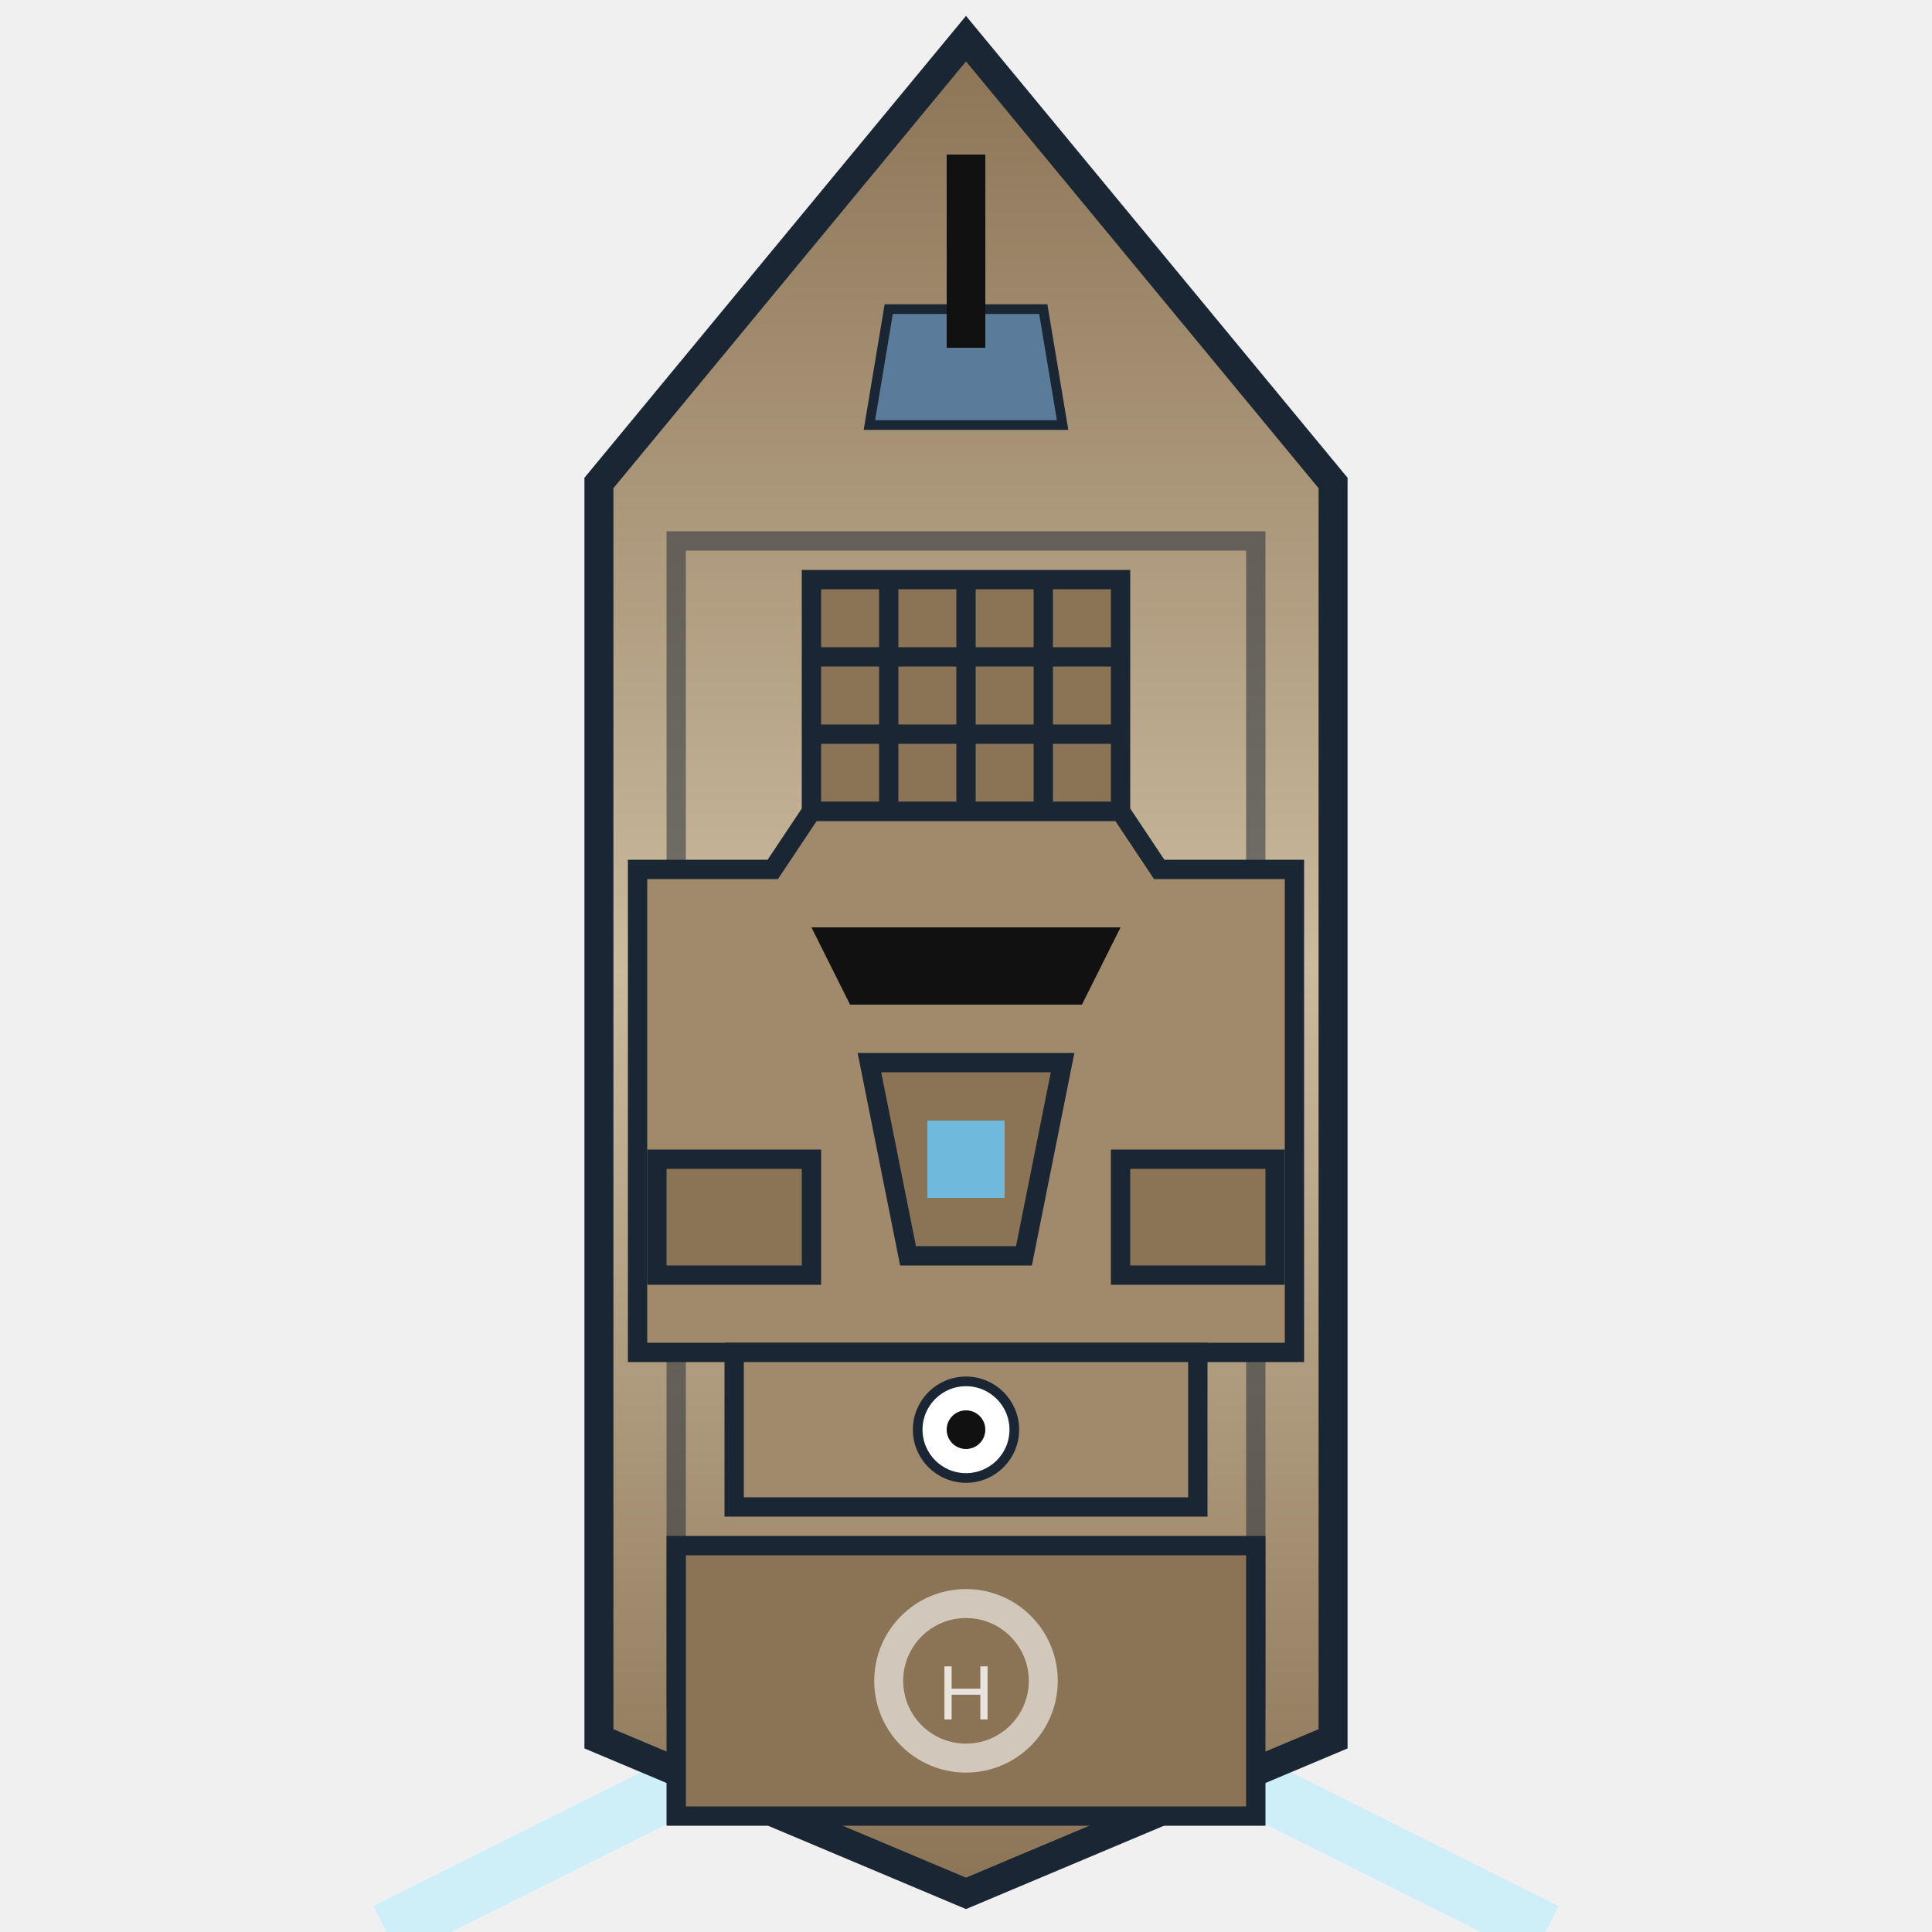
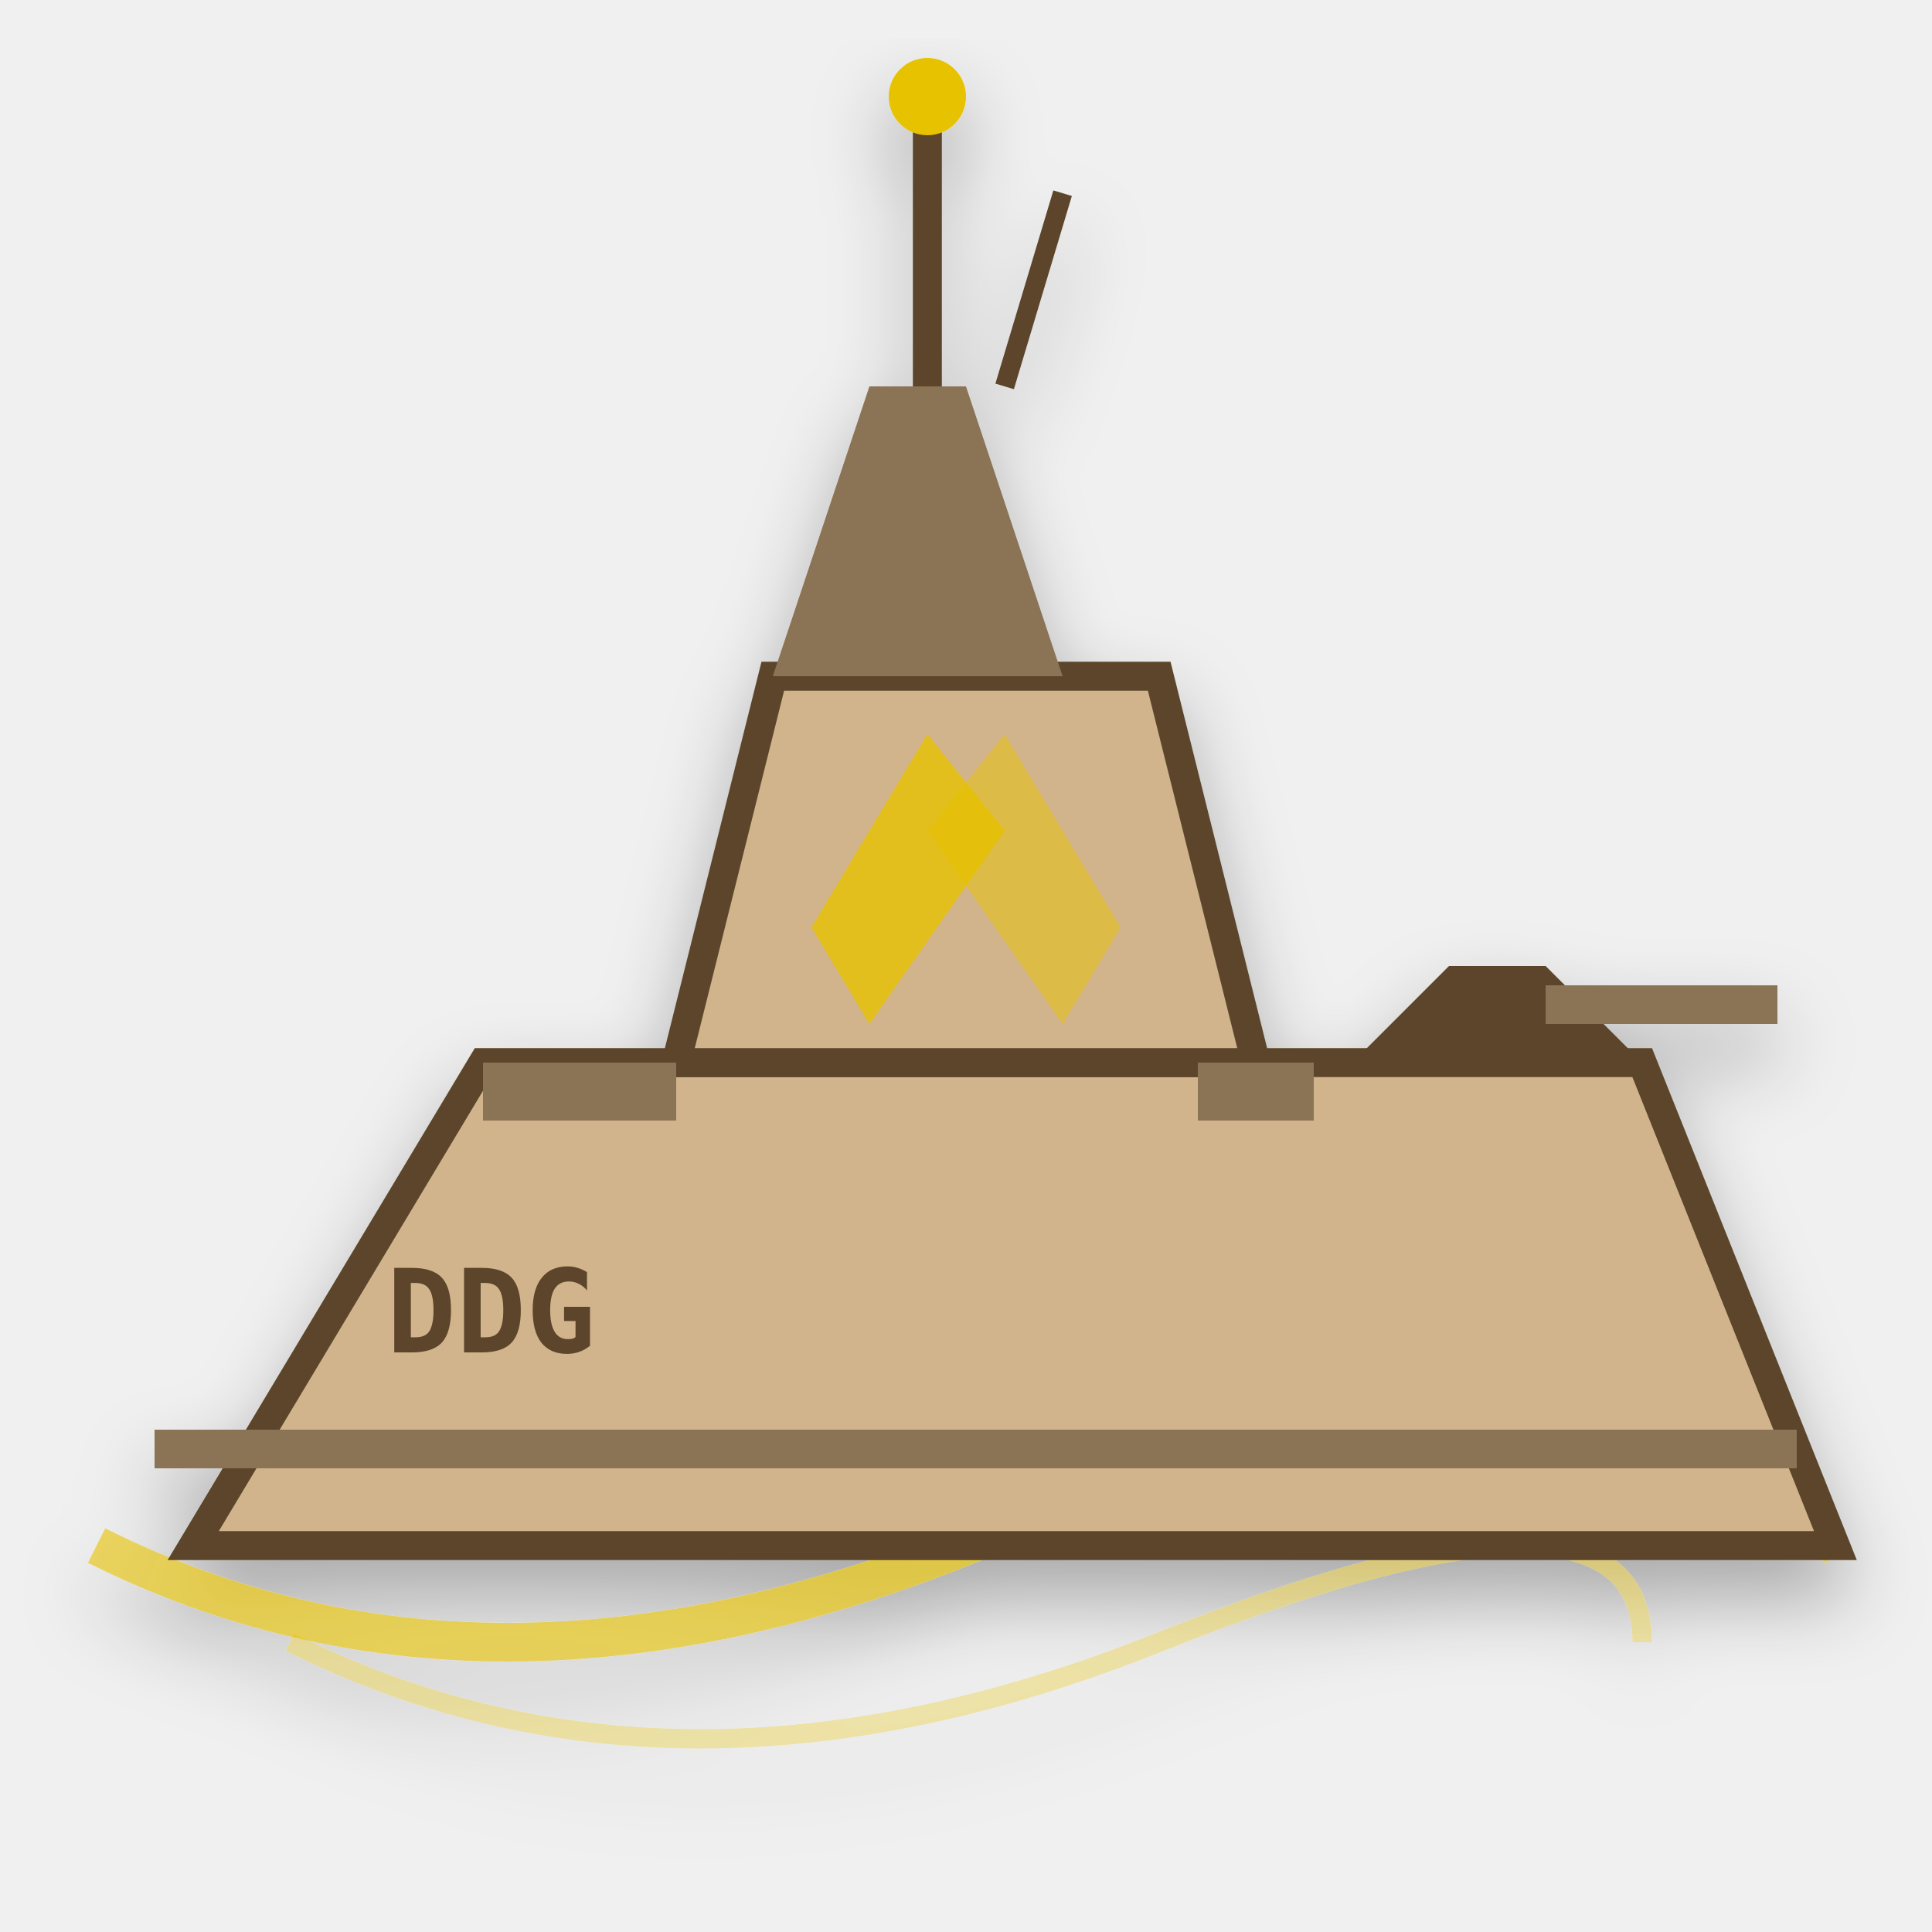
<svg xmlns="http://www.w3.org/2000/svg" viewBox="0 0 100 100">
  <defs>
-     <linearGradient id="hullGradBlue" x1="0%" y1="0%" x2="0%" y2="100%">
-       <stop offset="0%" stop-color="#8b7355" />
-       <stop offset="50%" stop-color="#caba9e" />
-       <stop offset="100%" stop-color="#8b7355" />
-     </linearGradient>
-     <linearGradient id="glassGrad" x1="0%" y1="0%" x2="0%" y2="100%">
-       <stop offset="0%" stop-color="#1a2634" />
-       <stop offset="50%" stop-color="#a08a6b" />
-       <stop offset="100%" stop-color="#1a2634" />
-     </linearGradient>
+     <filter id="drop-shadow" x="-20%" y="-20%" width="140%" height="140%">
+       <feDropShadow dx="0" dy="2" stdDeviation="2" flood-color="rgba(0,0,0,0.3)" />
+     </filter>
  </defs>
-   <g>
-     <path d="M50 85 L20 100" stroke="#aeeeff" stroke-width="3" opacity="0.5" />
-     <path d="M50 85 L80 100" stroke="#aeeeff" stroke-width="3" opacity="0.5" />
-     <path d="M50 2 L69 25 L69 90 L50 98 L31 90 L31 25 Z" fill="url(#hullGradBlue)" stroke="#1a2634" stroke-width="1.5" />
-     <path d="M35 28 L65 28 L65 88 L35 88 Z" fill="none" stroke="#1a2634" stroke-width="1" opacity="0.5" />
-     <g transform="translate(42, 30)">
-       <rect x="0" y="0" width="16" height="12" fill="#8b7355" stroke="#1a2634" stroke-width="1" />
-       <path d="M4 0 V12 M8 0 V12 M12 0 V12 M0 4 H16 M0 8 H16" stroke="#1a2634" stroke-width="1" />
+   <g filter="url(#drop-shadow)">
+     <g>
+       <path d="M 5 80 Q 25 90 50 80 T 95 80" fill="none" stroke="#e6c200" stroke-width="2" opacity="0.6" />
+       <path d="M 15 85 Q 35 95 60 85 T 85 85" fill="none" stroke="#e6c200" stroke-width="1" opacity="0.3" />
+       <polygon points="10,80 25,55 85,55 95,80" fill="#d2b48c" stroke="#5c452b" stroke-width="1.5" />
+       <line x1="8" y1="75" x2="93" y2="75" stroke="#8b7355" stroke-width="2" />
+       <text x="20" y="70" font-family="monospace" font-size="6" fill="#5c452b" font-weight="bold">DDG</text>
+       <polygon points="35,55 40,35 60,35 65,55" fill="#d2b48c" stroke="#5c452b" stroke-width="1.5" />
+       <polygon points="40,35 45,20 50,20 55,35" fill="#8b7355" />
+       <polygon points="42,48 48,38 52,43 45,53" fill="#e6c200" opacity="0.8" />
+       <polygon points="58,48 52,38 48,43 55,53" fill="#e6c200" opacity="0.5" />
+       <polygon points="70,55 75,50 80,50 85,55" fill="#5c452b" />
+       <rect x="80" y="51" width="12" height="2" fill="#8b7355" />
+       <rect x="25" y="55" width="10" height="3" fill="#8b7355" />
+       <rect x="62" y="55" width="6" height="3" fill="#8b7355" />
+       <line x1="48" y1="20" x2="48" y2="5" stroke="#5c452b" stroke-width="1.5" />
+       <line x1="52" y1="20" x2="55" y2="10" stroke="#5c452b" stroke-width="1" />
+       <circle cx="48" cy="5" r="2" fill="#e6c200" />
    </g>
-     <g transform="translate(50, 20)">
-       <path d="M-4 -4 L4 -4 L5 2 L-5 2 Z" fill="#5a7b9a" stroke="#1a2634" stroke-width="0.5" />
-       <rect x="-1" y="-12" width="2" height="10" fill="#111" />
-     </g>
-     <path d="M33 45 L40 45 L42 42 L58 42 L60 45 L67 45 L67 70 L33 70 Z" fill="#a08a6b" stroke="#1a2634" stroke-width="1" />
-     <path d="M42 48 L58 48 L56 52 L44 52 Z" fill="#111" />
-     <path d="M45 55 L55 55 L53 65 L47 65 Z" fill="#8b7355" stroke="#1a2634" stroke-width="1" />
-     <rect x="48" y="58" width="4" height="4" fill="#66ccff" opacity="0.8" />
-     <rect x="34" y="60" width="8" height="6" fill="#8b7355" stroke="#1a2634" stroke-width="1" />
-     <rect x="58" y="60" width="8" height="6" fill="#8b7355" stroke="#1a2634" stroke-width="1" />
-     <rect x="38" y="70" width="24" height="8" fill="#a08a6b" stroke="#1a2634" stroke-width="1" />
-     <rect x="35" y="80" width="30" height="14" fill="#8b7355" stroke="#1a2634" stroke-width="1" />
-     <circle cx="50" cy="87" r="4" fill="none" stroke="#fff" stroke-width="1.5" opacity="0.6" />
-     <text x="50" y="89" font-family="Arial" font-size="4" fill="#fff" text-anchor="middle" opacity="0.8">H</text>
-     <circle cx="50" cy="74" r="2.5" fill="#fff" stroke="#1a2634" stroke-width="0.5" />
-     <circle cx="50" cy="74" r="1" fill="#111" />
  </g>
</svg>
